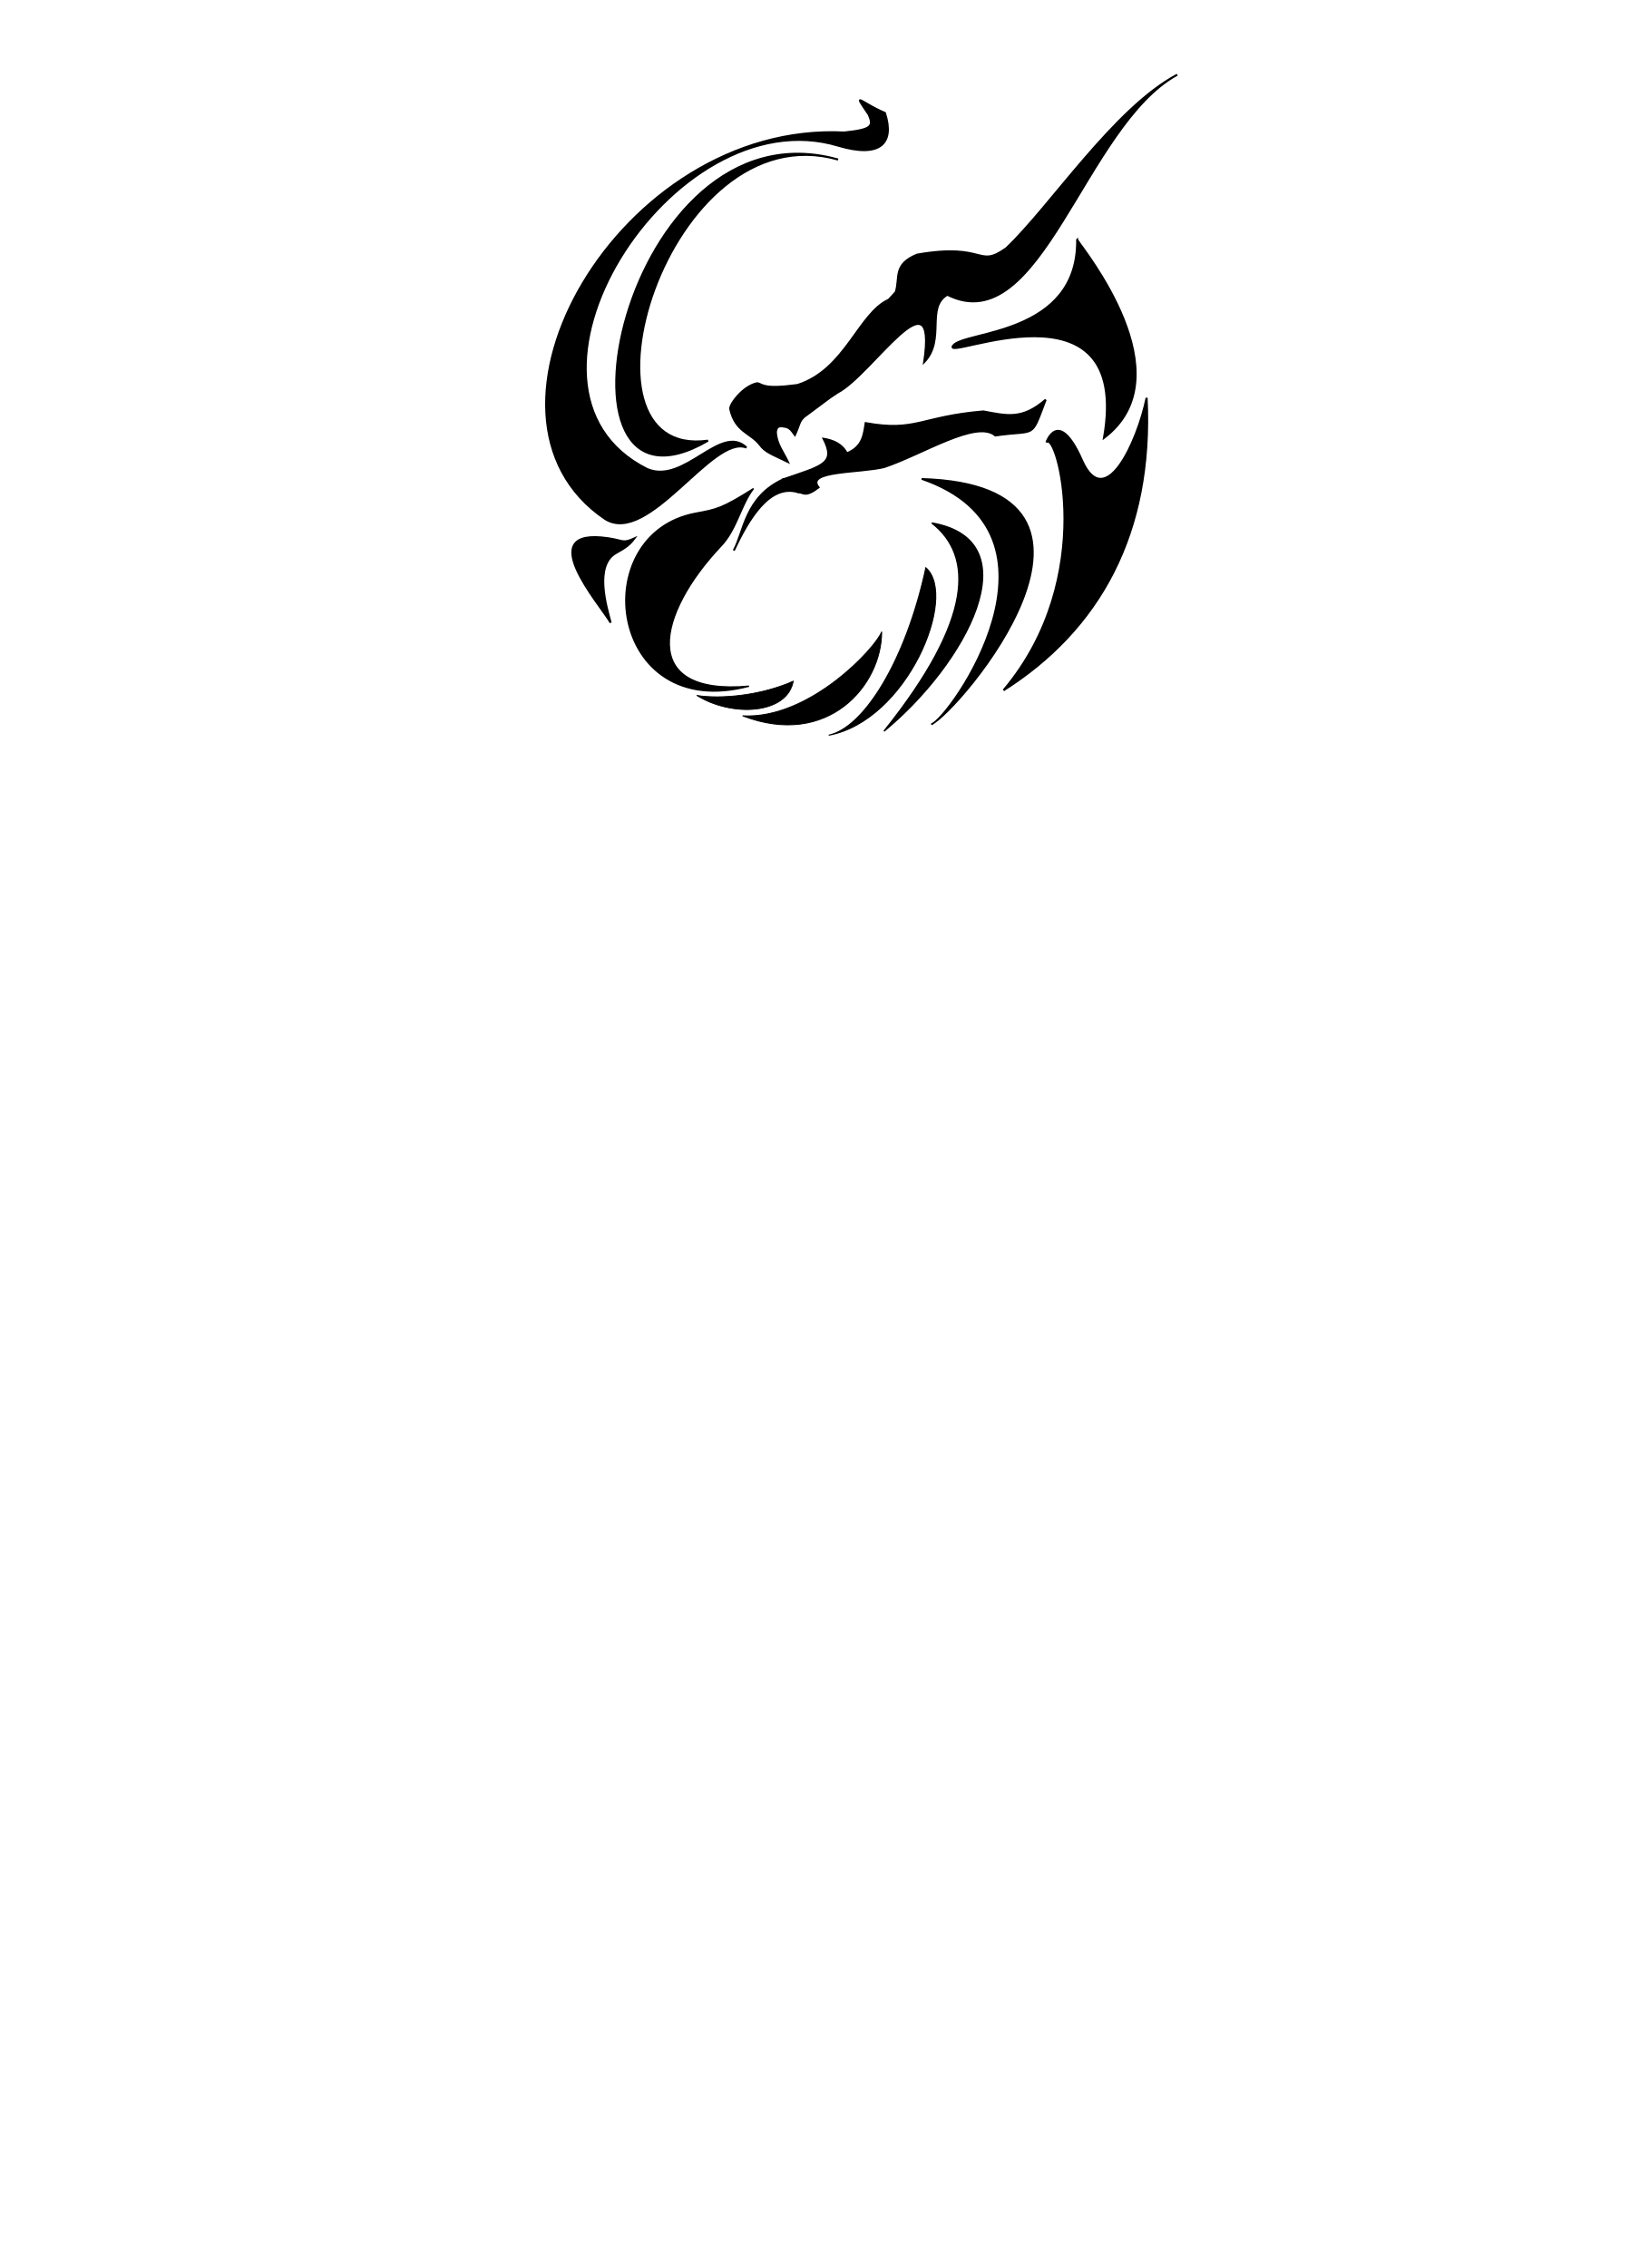
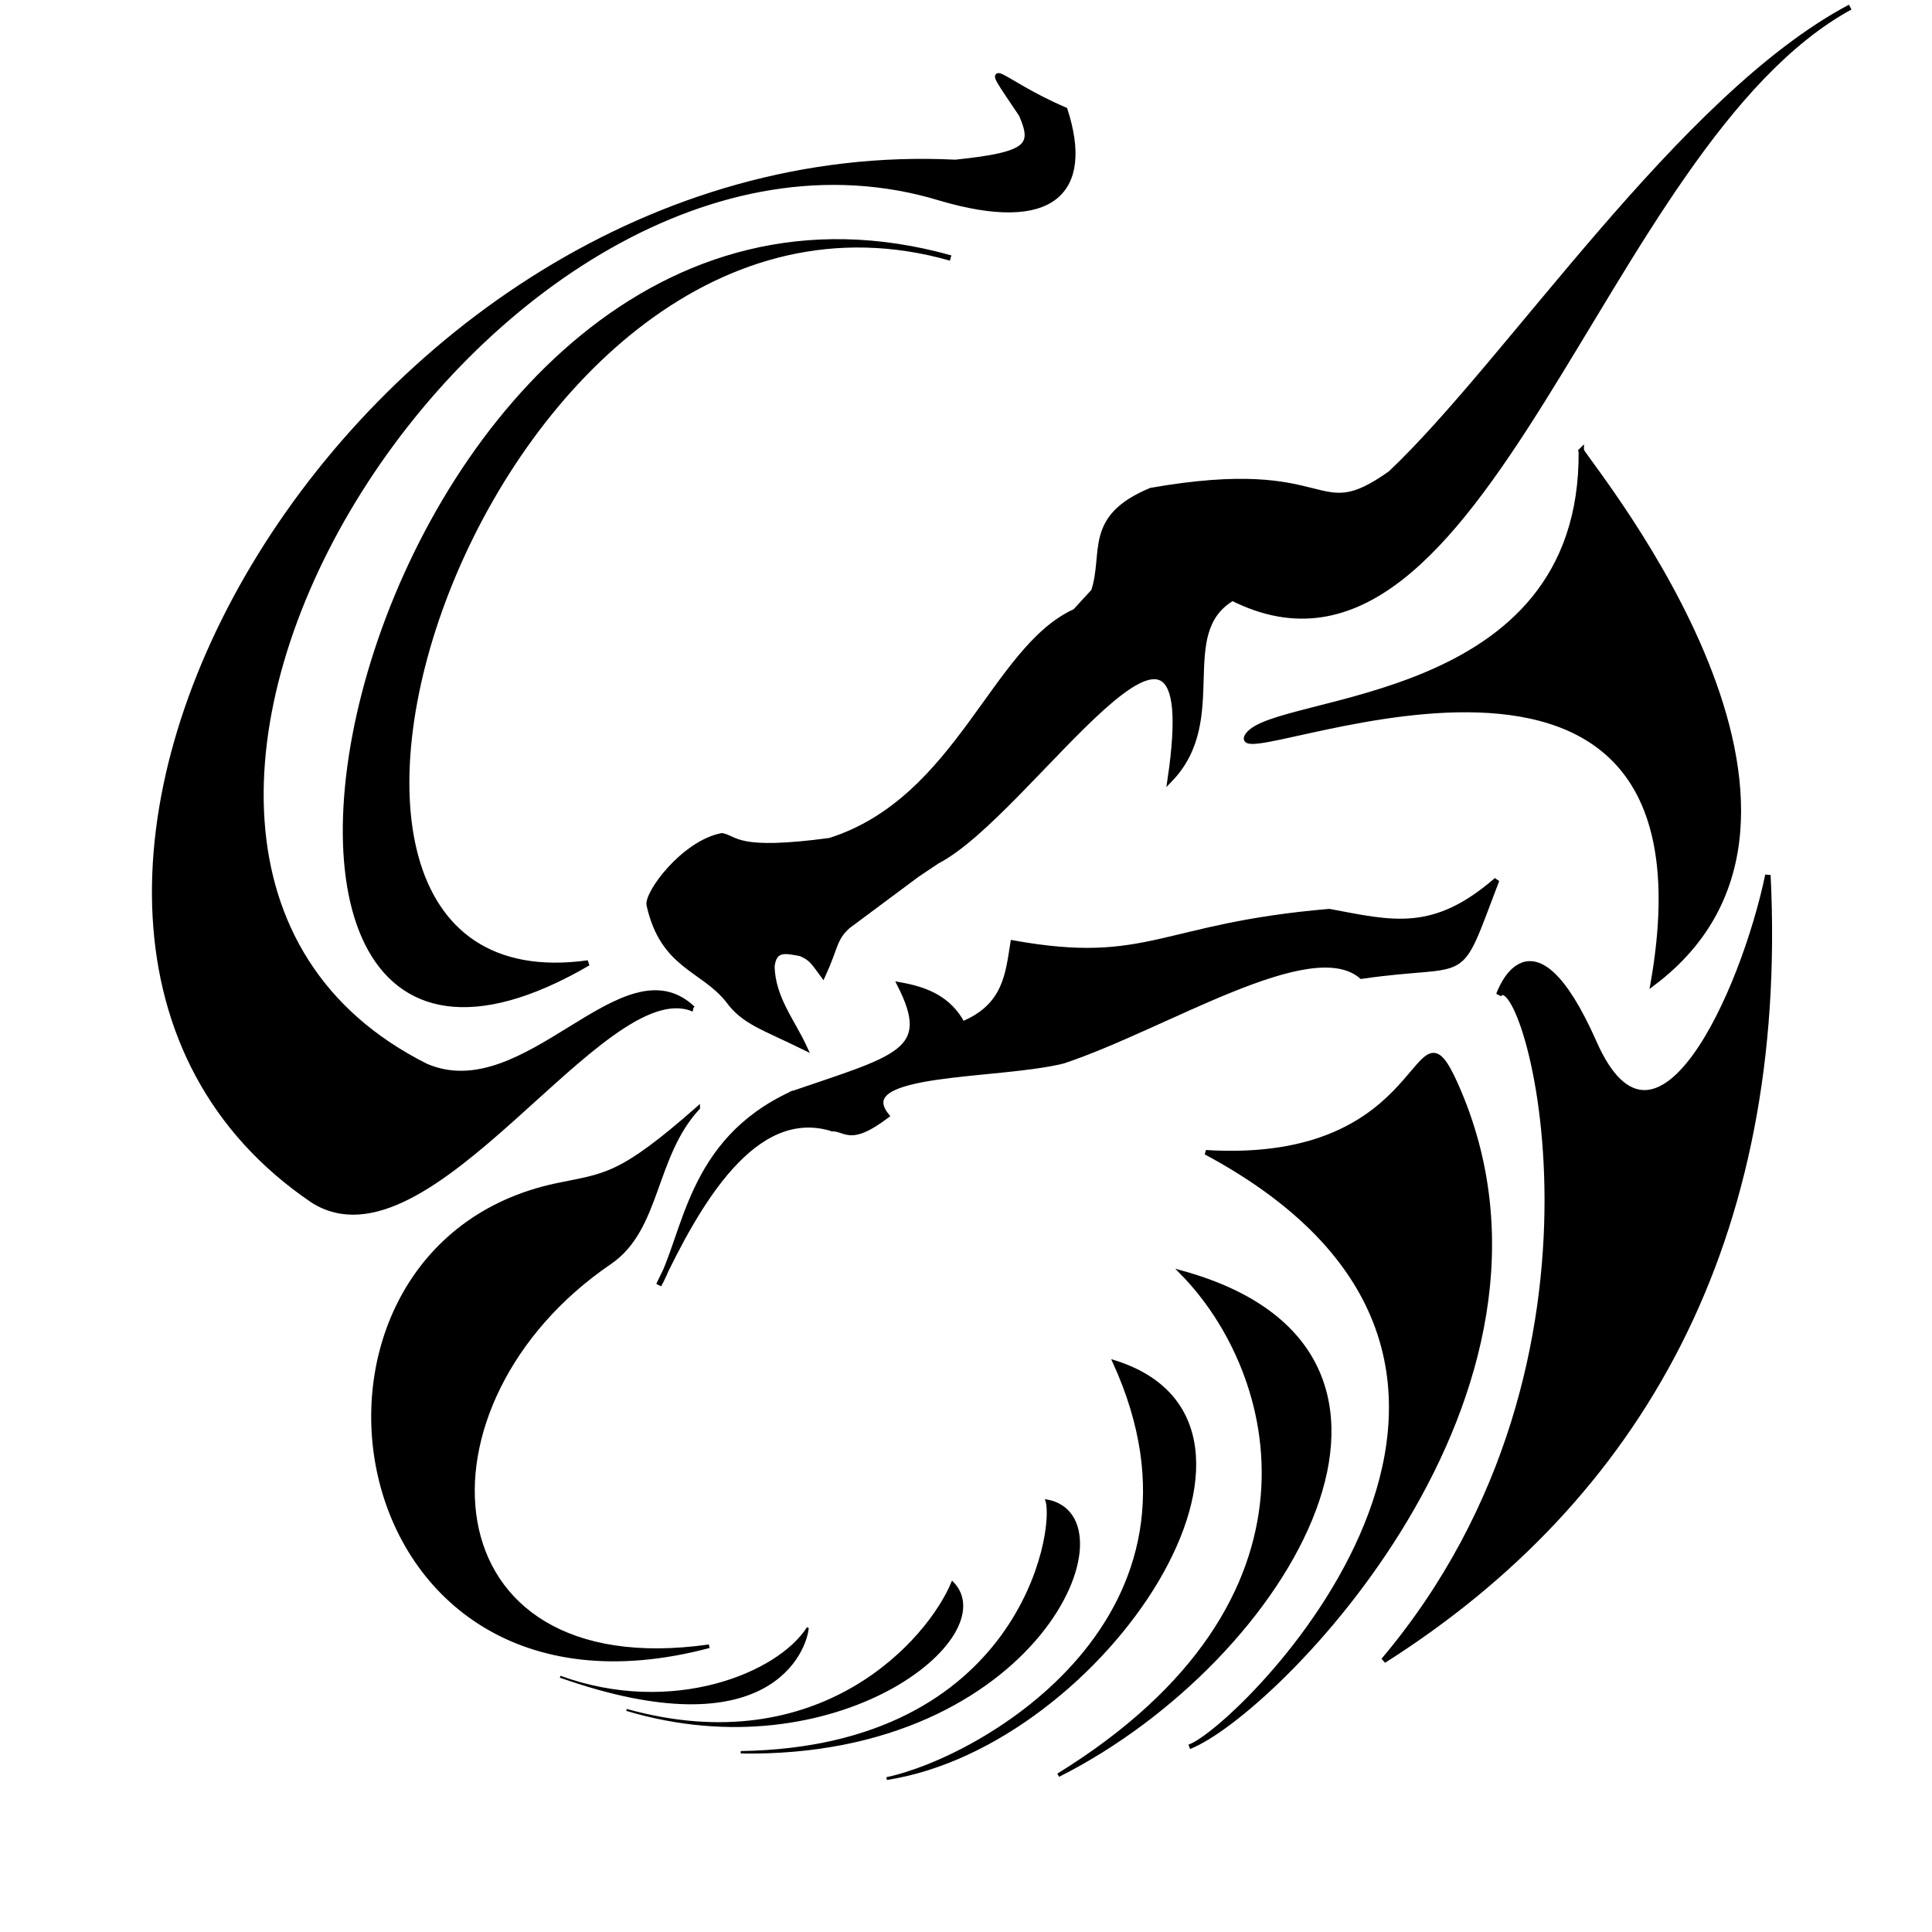
- <svg xmlns="http://www.w3.org/2000/svg" version="1.1" id="svg2" xml:space="preserve" width="816" height="1122.56" viewBox="0 0 816 1122.56">
+ <svg xmlns="http://www.w3.org/2000/svg" version="1.1" id="svg2" xml:space="preserve" width="356" height="356" viewBox="0 0 356 356">
  <defs id="defs6" />
-   <g id="layer2" style="display:none">
-     <circle id="path17" cx="418.459" cy="214.273" r="149.59" style="fill:none;fill-opacity:1;stroke:#ff0000;stroke-width:0.994;stroke-miterlimit:4;stroke-dasharray:none;stroke-opacity:1" />
+   <g id="layer2" style="display:none" transform="translate(-269.8627,-7.654312)">
+     <circle id="path17" cx="446.456" cy="186.261" r="149.59" style="fill:none;fill-opacity:1;stroke:#ff0000;stroke-width:0.994;stroke-miterlimit:4;stroke-dasharray:none;stroke-opacity:1" />
+     <circle style="fill:#000000;fill-opacity:1;stroke:#ff0000;stroke-width:0.456;stroke-miterlimit:4;stroke-dasharray:none;stroke-opacity:1" id="path891" cx="447.864" cy="185.658" r="0.272" />
  </g>
-   <g id="layer1">
-     <path style="fill:#000000;fill-opacity:1;stroke:#000000;stroke-width:1px;stroke-linecap:butt;stroke-linejoin:miter;stroke-opacity:1" d="m 361.502,202.453 c -0.491,-2.112 6.26,-11.359 13.378,-12.783 2.732,0.524 2.63,3.224 19.918,0.892 23.782,-7.576 30.164,-35.436 45.188,-42.215 l 3.419,-3.716 c 2.349,-7.141 -1.468,-13.589 10.554,-18.581 34.248,-6.01 29.715,7.092 44.134,-3.135 C 519.849,102.398 551.542,53.536 582.789,36.976 536.719,62.095 515.308,169.161 468.958,145.87 c -10.828,6.384 -0.817,22.224 -11.446,33.351 6.834,-46.498 -25.919,6.346 -42.958,15.107 l -3.702,2.477 -12.783,9.513 c -2.573,2.37 -2.108,3.606 -4.56,8.985 -1.893,-2.593 -2.211,-3.101 -4.062,-3.931 -2.864,-0.543 -4.944,-1.081 -5.351,2.378 0.161,5.843 3.723,10.069 5.946,14.864 -7.616,-3.736 -11.139,-4.696 -13.973,-8.621 -4.736,-5.954 -12.017,-6.228 -14.567,-17.54 z" id="path4573" />
-     <path style="fill:#000000;fill-opacity:1;stroke:#000000;stroke-width:1px;stroke-linecap:butt;stroke-linejoin:miter;stroke-opacity:1" d="m 387.812,237.236 7.432,6.392 c 2.648,0.047 3.216,2.694 9.959,-2.378 -6.76,-8.467 20.432,-7.106 32.553,-10.108 18.948,-6.311 45.603,-23.613 54.998,-15.608 20.743,-3.017 17.25,2.26 24.891,-17.694 -11.589,10.052 -19.143,8.007 -30.837,5.802 -31.087,2.629 -33.281,10.295 -58.268,5.797 -0.924,5.741 -1.342,11.658 -9.325,14.955 -2.506,-4.723 -6.754,-6.397 -11.485,-7.226 6.208,12.288 -0.295,13.352 -19.918,20.067 z" id="path4591" />
-     <path style="fill:#000000;fill-opacity:1;stroke:#000000;stroke-width:1px;stroke-linecap:butt;stroke-linejoin:miter;stroke-opacity:1" d="m 533.249,118.736 c 0.481,47.585 -56.249,44.988 -61.439,52.409 -5.839,8.349 88.978,-36.156 74.717,45.582 40.735,-30.83 -10.569,-93.554 -13.279,-97.99 z" id="path4600-67" />
+   <g id="layer1" transform="translate(-269.8627,-7.654312)">
+     <path style="fill:#000000;fill-opacity:1;stroke:#000000;stroke-width:1px;stroke-linecap:butt;stroke-linejoin:miter;stroke-opacity:1" d="m 389.5,174.442 c -0.491,-2.112 6.26,-11.359 13.378,-12.783 2.732,0.524 2.63,3.224 19.918,0.892 23.782,-7.576 30.164,-35.436 45.188,-42.215 l 3.419,-3.716 c 2.349,-7.141 -1.468,-13.589 10.554,-18.581 34.248,-6.01 29.715,7.092 44.134,-3.135 C 547.847,74.386 579.54,25.525 610.786,8.965 564.716,34.084 543.305,141.15 496.956,117.858 c -10.828,6.384 -0.817,22.224 -11.446,33.351 6.834,-46.498 -25.919,6.346 -42.958,15.107 l -3.702,2.477 -12.783,9.513 c -2.573,2.37 -2.108,3.606 -4.56,8.985 -1.893,-2.593 -2.211,-3.101 -4.062,-3.931 -2.864,-0.543 -4.944,-1.081 -5.351,2.378 0.161,5.843 3.723,10.069 5.946,14.864 -7.616,-3.736 -11.139,-4.696 -13.973,-8.621 -4.736,-5.954 -12.017,-6.228 -14.567,-17.54 z" id="path4573" />
+     <path style="fill:#000000;fill-opacity:1;stroke:#000000;stroke-width:1px;stroke-linecap:butt;stroke-linejoin:miter;stroke-opacity:1" d="m 415.81,209.224 7.432,6.392 c 2.648,0.047 3.216,2.694 9.959,-2.378 -6.76,-8.467 20.432,-7.106 32.553,-10.108 18.948,-6.311 45.603,-23.613 54.998,-15.608 20.743,-3.017 17.25,2.26 24.891,-17.694 -11.589,10.052 -19.143,8.007 -30.837,5.802 -31.087,2.629 -33.281,10.295 -58.268,5.797 -0.924,5.741 -1.342,11.658 -9.325,14.955 -2.506,-4.723 -6.754,-6.397 -11.485,-7.226 6.208,12.288 -0.295,13.352 -19.918,20.067 z" id="path4591" />
+     <path style="fill:#000000;fill-opacity:1;stroke:#000000;stroke-width:1px;stroke-linecap:butt;stroke-linejoin:miter;stroke-opacity:1" d="m 561.247,90.724 c 0.481,47.585 -56.249,44.988 -61.439,52.409 -5.839,8.349 88.978,-36.156 74.717,45.582 40.735,-30.83 -10.569,-93.554 -13.279,-97.99 z" id="path4600-67" />
  </g>
-   <g id="layer3">
-     <path style="fill:#000000;fill-opacity:1;stroke:#000000;stroke-width:1px;stroke-linecap:butt;stroke-linejoin:miter;stroke-opacity:1" d="m 363.251,272.453 c 5.116,-9.16 5.474,-26.436 24.562,-35.217 l 7.432,6.392 c -14.472,-4.477 -24.871,13.777 -31.994,28.825 z" id="path4596" />
-     <path style="fill:#000000;fill-opacity:1;stroke:#000000;stroke-width:1px;stroke-linecap:butt;stroke-linejoin:miter;stroke-opacity:1" d="m 369.51,221.523 c -16.749,-6.72 -48.547,48.947 -69.979,35.309 -75.683,-51.254 7.343,-196.739 118.376,-191.242 13.721,-1.424 14.661,-3.077 12.192,-8.818 -8.226,-12.198 -4.563,-6.22 7.988,-0.841 4.838,14.987 -2.22,22.346 -23.014,16.201 C 332.244,46.998 241.166,192.572 320.392,232.167 c 18.465,7.859 36.351,-22.806 49.118,-10.643 z" id="path4598" />
-     <path style="fill:#000000;fill-opacity:1;stroke:#000000;stroke-width:1px;stroke-linecap:butt;stroke-linejoin:miter;stroke-opacity:1" d="M 414.911,78.967 C 307.453,48.832 265.258,267.763 350.481,218.11 278.862,228.099 329.837,54.773 414.911,78.967 Z" id="path4602" />
-     <path style="fill:#000000;fill-opacity:1;stroke:#000000;stroke-width:0.664px;stroke-linecap:butt;stroke-linejoin:miter;stroke-opacity:1" d="m 373.016,241.82 c -15.546,9.815 -18.364,10.315 -28.542,12.19 -54.912,10.117 -43.44,104.131 26.31,85.626 -55.438,4.98 -45.169,-36.364 -13.795,-69.438 7.795,-8.217 9.745,-20.236 16.027,-28.377 z" id="path4602-2" />
-     <path style="fill:#000000;fill-opacity:1;stroke:#000000;stroke-width:1px;stroke-linecap:butt;stroke-linejoin:miter;stroke-opacity:1" d="m 314.046,266.504 c -2.898,3.899 -5.723,5.227 -9.273,7.294 -10.602,6.173 -4.733,26.163 -2.479,34.396 -5.268,-9.162 -39.066,-47.277 -1.36,-41.798 7.999,1.162 7.154,2.791 13.112,0.108 z" id="path4757" />
+   <g id="layer3" transform="translate(-269.8627,-7.654312)">
+     <path style="fill:#000000;fill-opacity:1;stroke:#000000;stroke-width:1px;stroke-linecap:butt;stroke-linejoin:miter;stroke-opacity:1" d="m 391.248,244.441 c 5.116,-9.16 5.474,-26.436 24.562,-35.217 l 7.432,6.392 c -14.472,-4.477 -24.871,13.777 -31.994,28.825 z" id="path4596" />
+     <path style="fill:#000000;fill-opacity:1;stroke:#000000;stroke-width:1px;stroke-linecap:butt;stroke-linejoin:miter;stroke-opacity:1" d="m 397.507,193.512 c -16.749,-6.72 -48.547,48.947 -69.979,35.309 -75.683,-51.254 7.343,-196.739 118.376,-191.242 13.721,-1.424 14.661,-3.077 12.192,-8.818 -8.226,-12.198 -4.563,-6.22 7.988,-0.841 4.838,14.987 -2.22,22.346 -23.014,16.201 -82.829,-25.135 -173.907,120.439 -94.682,160.034 18.465,7.859 36.351,-22.806 49.118,-10.643 z" id="path4598" />
+     <path style="fill:#000000;fill-opacity:1;stroke:#000000;stroke-width:1px;stroke-linecap:butt;stroke-linejoin:miter;stroke-opacity:1" d="M 445.03,55.198 C 337.572,25.063 293.005,234.751 378.228,185.098 306.609,195.088 359.956,31.005 445.03,55.198 Z" id="path4602" />
+     <path style="fill:#000000;fill-opacity:1;stroke:#000000;stroke-width:0.664px;stroke-linecap:butt;stroke-linejoin:miter;stroke-opacity:1" d="m 398.514,211.809 c -14.573,12.82 -17.114,12.315 -26.042,14.19 -54.644,11.477 -41.69,103.506 28.06,85.001 -52.688,7.48 -55.972,-45.023 -18.295,-70.688 9.118,-6.211 7.995,-19.611 16.277,-28.502 z" id="path4602-2" />
  </g>
-   <g id="layer4">
-     <path style="fill:#000000;fill-opacity:1;stroke:#000000;stroke-width:1px;stroke-linecap:butt;stroke-linejoin:miter;stroke-opacity:1" d="m 567.631,196.914 c -4.582,21.886 -20.517,56.915 -32.035,30.882 -11.642,-26.313 -17.546,-8.844 -17.546,-8.844 4.723,-6.722 26.141,66.514 -21.235,122.684 47.166,-29.901 74.104,-77.439 70.816,-144.721 z" id="path4600" />
-     <path style="fill:#000000;fill-opacity:1;stroke:#000000;stroke-width:0.852px;stroke-linecap:butt;stroke-linejoin:miter;stroke-opacity:1" d="m 456.276,237.04 c 78.679,27.232 13.712,118.528 4.74,121.5 13.214,-5.998 109.066,-118.129 -4.74,-121.5 z" id="path4600-6" />
-     <path style="fill:#000000;fill-opacity:1;stroke:#000000;stroke-width:0.673px;stroke-linecap:butt;stroke-linejoin:miter;stroke-opacity:1" d="m 461.299,258.859 c 20.605,16.094 20.976,47.315 -23.678,103.036 40.426,-33.328 73.592,-94.323 23.678,-103.036 z" id="path4600-6-7" />
-     <path style="fill:#000000;fill-opacity:1;stroke:#000000;stroke-width:0.523px;stroke-linecap:butt;stroke-linejoin:miter;stroke-opacity:1" d="m 458.349,281.028 c -9.863,45.828 -30.665,79.21 -48.1,82.867 38.633,-7.097 64.211,-68.625 48.1,-82.867 z" id="path4600-6-7-5" />
-     <path style="fill:#000000;fill-opacity:1;stroke:#000000;stroke-width:0.448px;stroke-linecap:butt;stroke-linejoin:miter;stroke-opacity:1" d="m 436.475,312.679 c -2.85,7.795 -35.654,43.469 -68.865,41.62 42.317,16.323 68.946,-15.254 68.865,-41.62 z" id="path4600-6-7-5-3" />
-     <path style="fill:#000000;fill-opacity:1;stroke:#000000;stroke-width:0.364px;stroke-linecap:butt;stroke-linejoin:miter;stroke-opacity:1" d="m 392.731,337.108 c -15.823,7.074 -35.7,9.006 -47.869,7.069 17.245,10.883 44.912,9.568 47.869,-7.069 z" id="path4600-6-7-5-3-5" />
+   <g id="layer4" transform="translate(-269.8627,-7.654312)">
+     <path style="fill:#000000;fill-opacity:1;stroke:#000000;stroke-width:1px;stroke-linecap:butt;stroke-linejoin:miter;stroke-opacity:1" d="m 595.628,168.903 c -4.582,21.886 -20.517,56.915 -32.035,30.882 -11.642,-26.313 -17.546,-8.844 -17.546,-8.844 4.723,-6.722 26.141,66.514 -21.235,122.684 47.166,-29.901 74.104,-77.439 70.816,-144.721 z" id="path4600" />
+     <path style="fill:#000000;fill-opacity:1;stroke:#000000;stroke-width:0.852px;stroke-linecap:butt;stroke-linejoin:miter;stroke-opacity:1" d="m 492.051,219.989 c 74.113,39.761 5.936,106.569 -3.038,109.54 15.604,-6.133 74.419,-65.198 49.12,-121.991 -8.084,-18.146 -3.911,15.037 -46.082,12.451 z" id="path4600-6" />
+     <path style="fill:#000000;fill-opacity:1;stroke:#000000;stroke-width:0.673px;stroke-linecap:butt;stroke-linejoin:miter;stroke-opacity:1" d="m 487.546,242.097 c 18.105,18.344 29.36,60.569 -22.678,92.661 42.551,-21.439 75.633,-78.105 22.678,-92.661 z" id="path4600-6-7" />
+     <path style="fill:#000000;fill-opacity:1;stroke:#000000;stroke-width:0.523px;stroke-linecap:butt;stroke-linejoin:miter;stroke-opacity:1" d="m 475.096,258.517 c 21.587,47.162 -24.415,73.21 -41.85,76.867 40.121,-6.229 78.895,-65.413 41.85,-76.867 z" id="path4600-6-7-5" />
+     <path style="fill:#000000;fill-opacity:1;stroke:#000000;stroke-width:0.448px;stroke-linecap:butt;stroke-linejoin:miter;stroke-opacity:1" d="m 462.722,284.168 c 1.789,5.76 -5.011,45.56 -56.365,46.37 54.937,0.921 72.94,-43.379 56.365,-46.37 z" id="path4600-6-7-5-3" />
+     <path style="fill:#000000;fill-opacity:1;stroke:#000000;stroke-width:0.364px;stroke-linecap:butt;stroke-linejoin:miter;stroke-opacity:1" d="m 445.353,299.221 c -4.328,10.518 -24.261,33.45 -60.046,23.511 38.584,11.55 69.838,-13.624 60.046,-23.511 z" id="path4600-6-7-5-3-5" />
+     <path style="fill:#000000;fill-opacity:1;stroke:#000000;stroke-width:0.364px;stroke-linecap:butt;stroke-linejoin:miter;stroke-opacity:1" d="m 418.7,307.607 c -5.434,8.518 -24.996,16.508 -45.619,9.011 38.745,13.633 45.34,-5.111 45.619,-9.011 z" id="path4600-6-7-5-3-5-3" />
  </g>
</svg>
